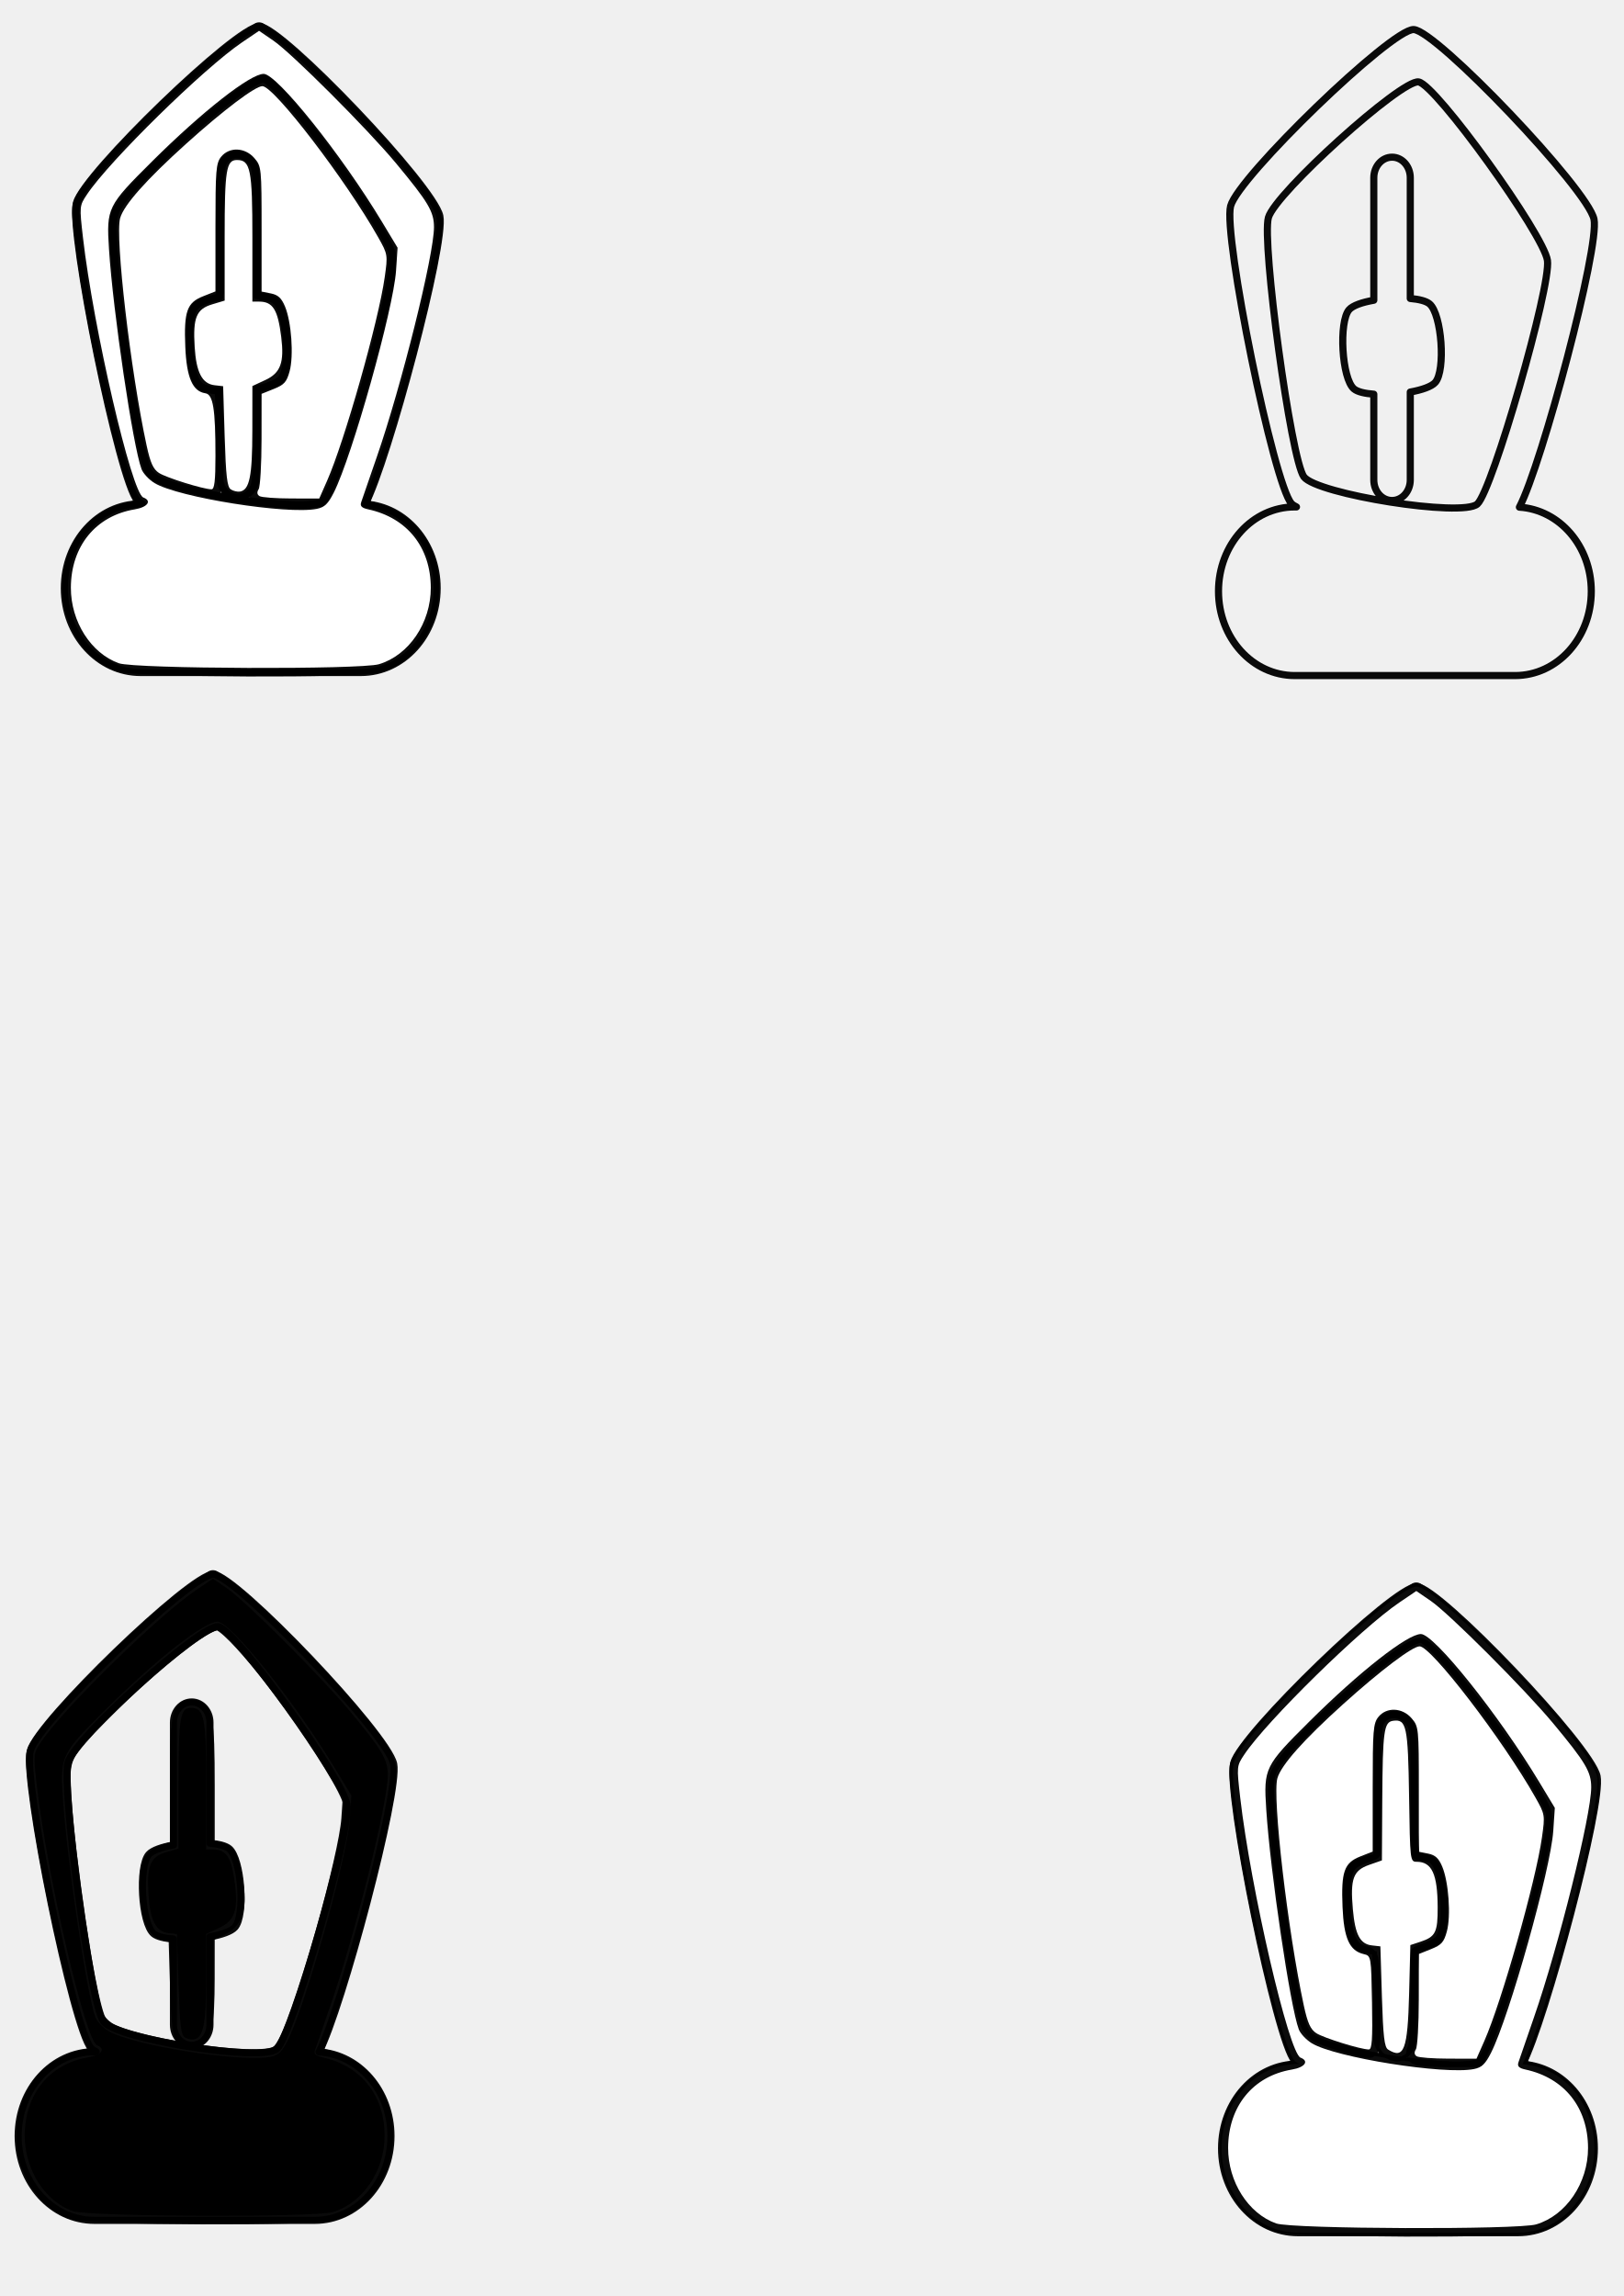
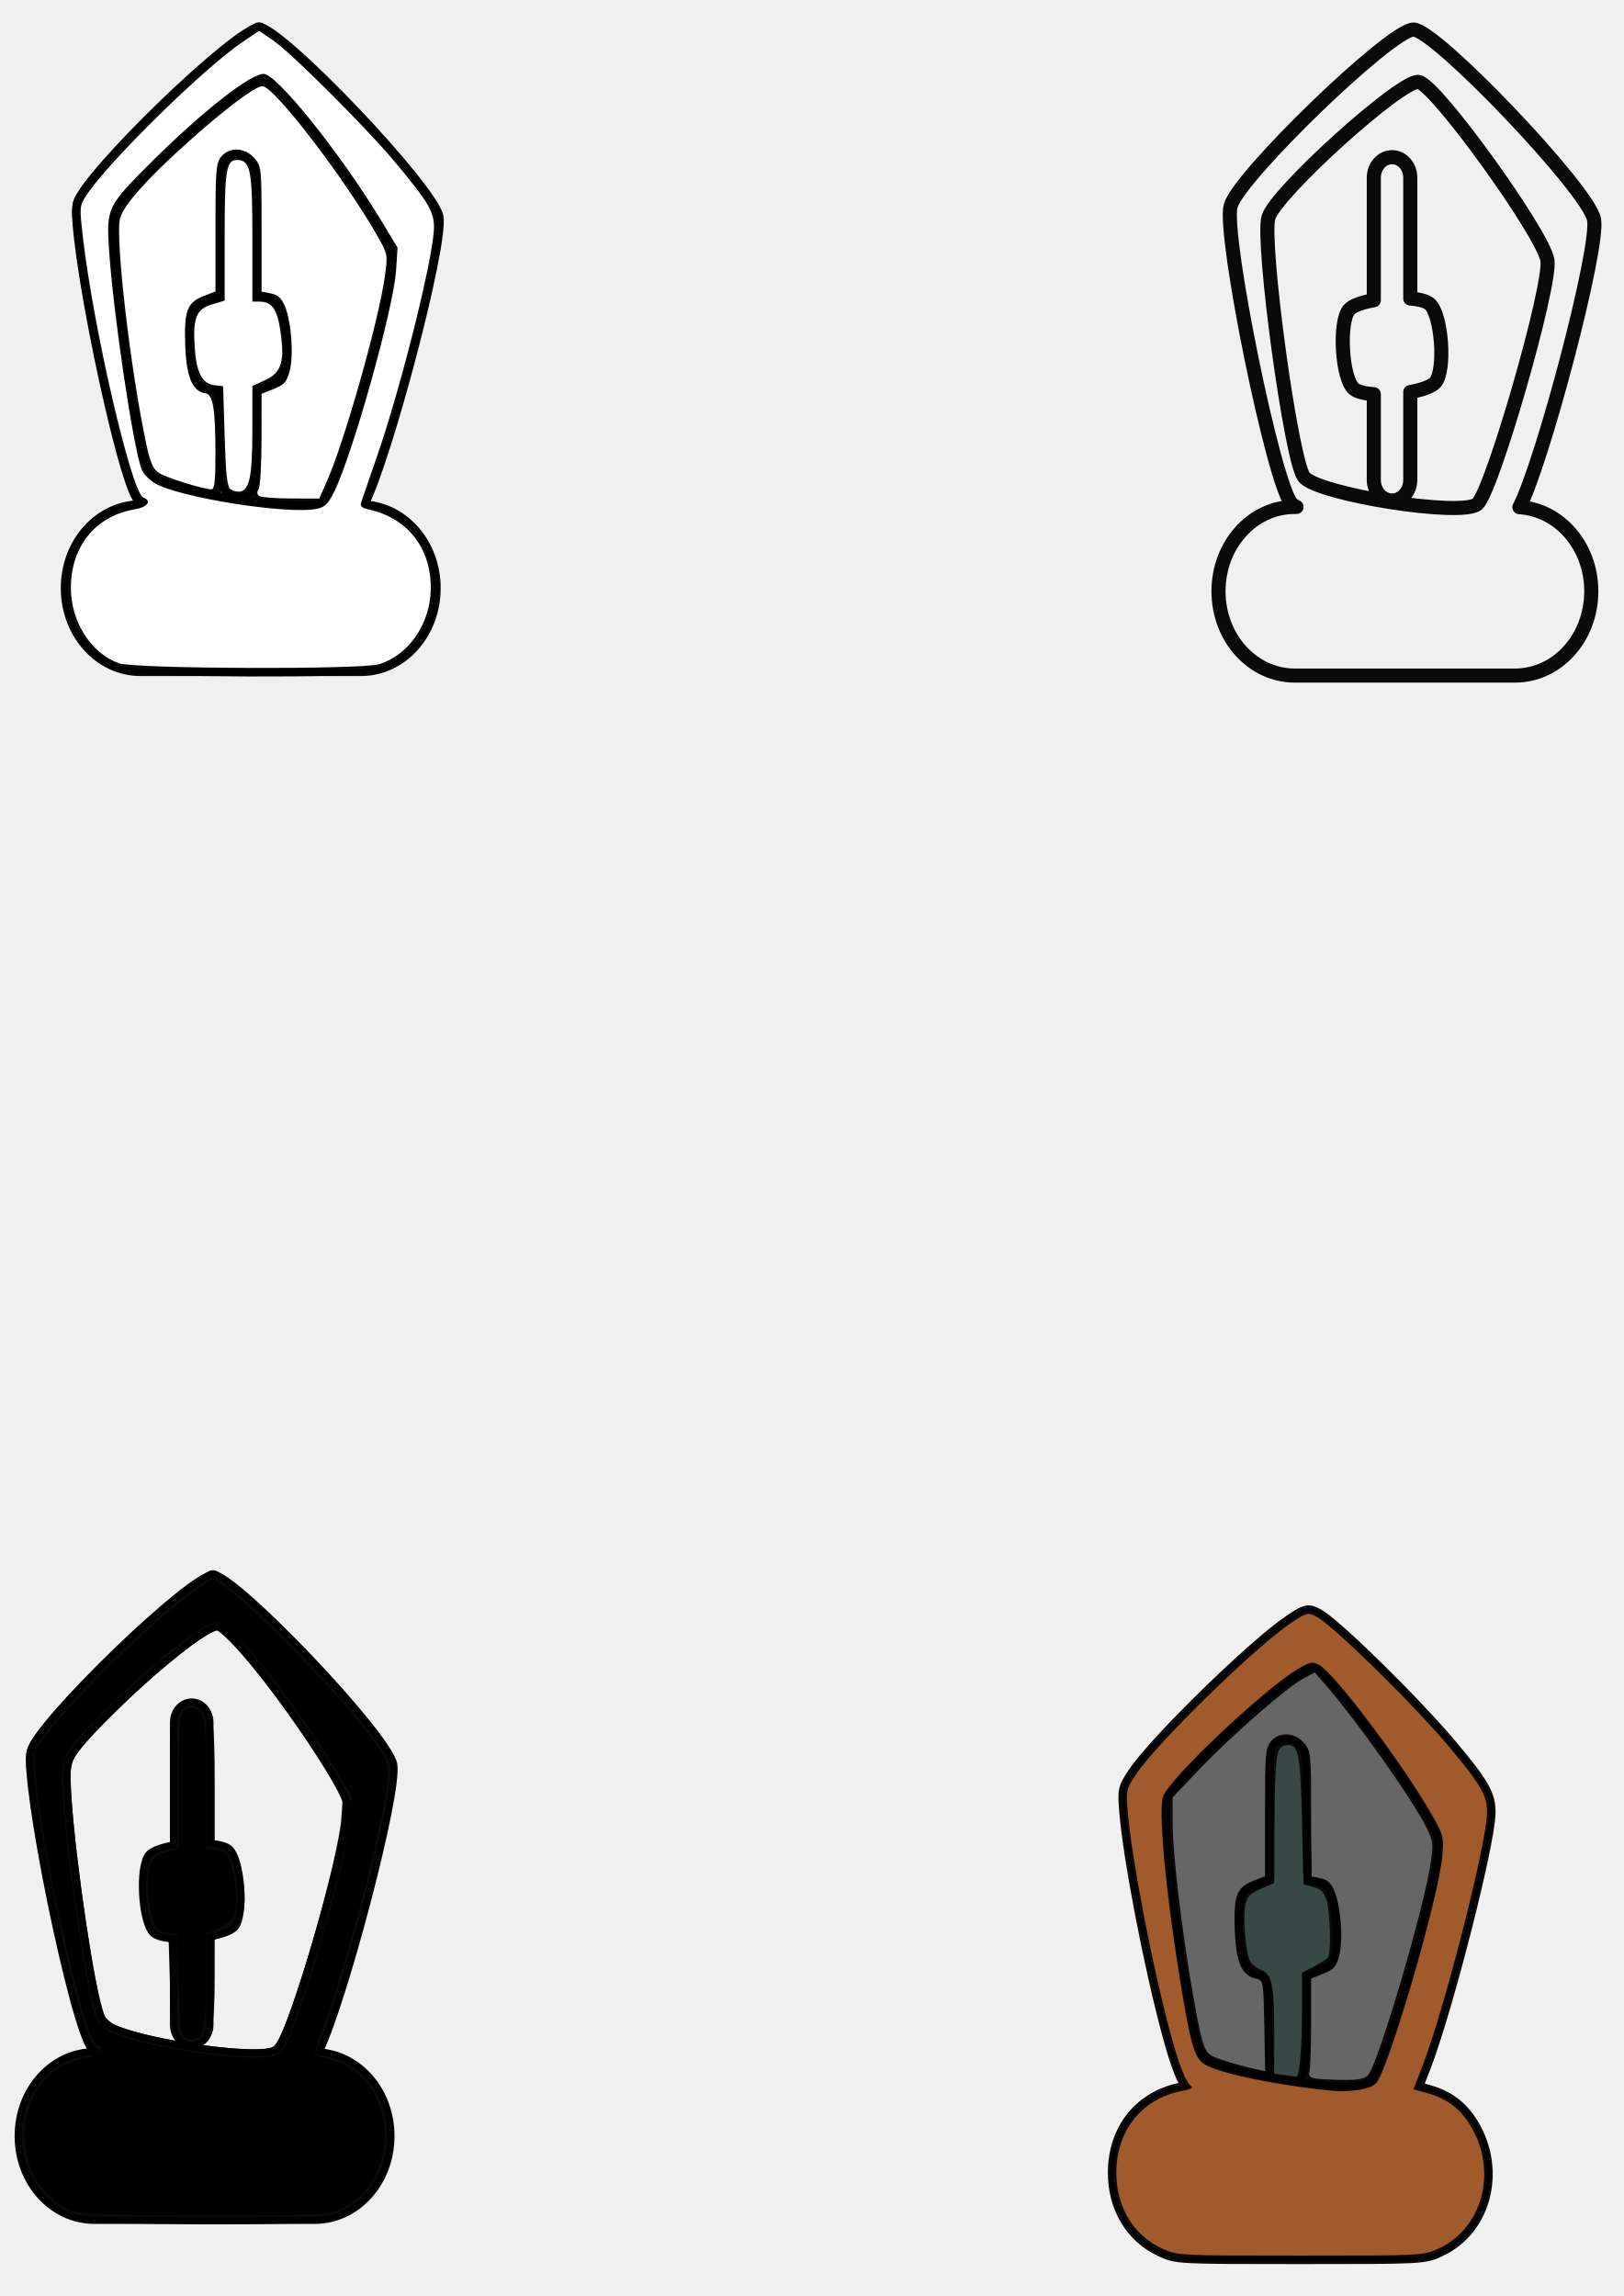
<svg xmlns="http://www.w3.org/2000/svg" width="210mm" height="297mm" viewBox="0 0 210 297" version="1.1" id="svg5">
  <defs id="defs2">
    </defs>
  <g id="layer1">
-     <path id="path3130" style="fill:none;stroke:#000000;stroke-width:0.924;stroke-linecap:round;stroke-linejoin:round;stroke-opacity:0.955;paint-order:stroke markers fill" d="m 180.039,20.332 c -1.307,0 -2.359,1.189 -2.359,2.665 v 15.84 c -1.474,0.257 -2.719,0.675 -3.196,1.225 -1.352,1.558 -0.961,8.909 0.632,10.244 0.457,0.383 1.412,0.6 2.564,0.685 v 11.087 c 0,1.476 1.052,2.664 2.359,2.664 1.307,0 2.358,-1.188 2.358,-2.664 V 50.712 c 1.489,-0.271 2.748,-0.699 3.23,-1.245 1.367,-1.548 0.844,-8.811 -0.733,-10.153 -0.447,-0.38 -1.376,-0.605 -2.497,-0.704 v -15.614 c 0,-1.476 -1.052,-2.665 -2.358,-2.665 z m 11.034,44.862 c -1.934,1.745 -20.752,-1.257 -22.434,-3.512 -1.683,-2.254 -5.486,-30.373 -4.591,-33.541 0.895,-3.167 17.189,-17.881 19.423,-17.545 2.234,0.336 16.182,19.725 16.667,23.09 0.484,3.365 -7.13,29.763 -9.064,31.508 z M 182.834,3.822 c -2.899,-0.077 -22.677,19.055 -23.673,22.827 -0.996,3.772 5.587,36.029 7.876,38.497 0.137,0.148 0.357,0.29 0.642,0.428 h -0.221 c -5.465,0 -9.864,4.864 -9.864,10.907 0,6.042 4.399,10.907 9.864,10.907 h 28.485 c 5.465,0 9.864,-4.864 9.864,-10.907 0,-5.83 -4.1,-10.55 -9.297,-10.875 2.926,-5.586 10.39,-33.629 9.649,-37.246 -0.793,-3.875 -20.427,-24.461 -23.326,-24.537 z" />
-     <g id="g1281" style="fill:#ffffff">
-       <path id="path3132" style="fill:#ffffff;stroke:#000000;stroke-width:0.924;stroke-linecap:round;stroke-linejoin:round;stroke-opacity:0.955;paint-order:stroke markers fill" d="m 180.437,221.751 c -1.307,0 -2.359,1.189 -2.359,2.665 v 15.84 c -1.474,0.257 -2.719,0.675 -3.196,1.225 -1.352,1.558 -0.961,8.909 0.632,10.244 0.457,0.383 1.412,0.6 2.564,0.685 v 11.087 c 0,1.476 1.052,2.664 2.359,2.664 1.307,0 2.358,-1.188 2.358,-2.664 v -11.365 c 1.489,-0.271 2.748,-0.699 3.23,-1.245 1.367,-1.548 0.844,-8.811 -0.733,-10.153 -0.447,-0.38 -1.376,-0.605 -2.497,-0.704 v -15.614 c 0,-1.476 -1.052,-2.665 -2.358,-2.665 z m 11.034,44.862 c -1.934,1.745 -20.752,-1.257 -22.434,-3.512 -1.683,-2.254 -5.486,-30.373 -4.591,-33.541 0.895,-3.167 17.189,-17.881 19.423,-17.545 2.234,0.336 16.182,19.725 16.667,23.09 0.484,3.365 -7.13,29.763 -9.064,31.508 z m -8.239,-61.372 c -2.899,-0.077 -22.677,19.055 -23.673,22.827 -0.996,3.772 5.587,36.029 7.876,38.497 0.137,0.148 0.357,0.29 0.642,0.428 h -0.221 c -5.465,0 -9.864,4.864 -9.864,10.907 0,6.042 4.399,10.907 9.864,10.907 h 28.485 c 5.465,0 9.864,-4.864 9.864,-10.907 0,-5.83 -4.1,-10.55 -9.297,-10.875 2.926,-5.586 10.39,-33.629 9.649,-37.246 -0.793,-3.875 -20.427,-24.461 -23.326,-24.537 z" />
-       <path style="fill:#ffffff;stroke:#000000;stroke-width:8.33;stroke-linecap:round;stroke-linejoin:round;stroke-opacity:0.955;paint-order:stroke markers fill" d="m 623.796,1087.035 c -13.642,-4.862 -23.49,-20.357 -23.459,-36.906 0.038,-20.271 12.14,-35.147 31.17,-38.316 6.328,-1.054 8.579,-4.153 4.229,-5.823 -5.705,-2.189 -24.386,-82.687 -29.485,-127.049 -1.762,-15.334 -1.745,-15.524 1.933,-21.063 10.826,-16.304 57.148,-61.757 75.826,-74.403 l 8.309,-5.626 7.018,4.799 c 8.941,6.114 45.963,43.139 59.857,59.862 15.878,19.111 18.624,23.726 18.624,31.3 0,13.727 -15.934,77.797 -27.948,112.378 -3.737,10.757 -7.173,20.712 -7.635,22.123 -0.623,1.904 0.267,2.804 3.455,3.494 19.006,4.114 30.539,18.568 30.576,38.323 0.032,17.173 -10.68,32.986 -25.315,37.37 -8.995,2.695 -119.422,2.292 -127.154,-0.464 z m 96.741,-75.474 c 3.771,-0.754 5.52,-2.421 8.29,-7.899 8.98,-17.759 29.193,-89.784 30.448,-108.495 l 0.757,-11.284 -7.704,-12.788 c -19.744,-32.773 -51.29,-72.215 -57.757,-72.215 -6.56,0 -30.063,18.439 -54.57,42.813 -21.832,21.713 -22.336,22.741 -21.044,42.881 1.954,30.467 11.74,96.6 15.922,107.598 0.793,2.087 3.65,5.137 6.348,6.777 11.531,7.013 64.884,15.497 79.31,12.612 z" id="path886" transform="scale(0.2645833)" />
-       <path style="fill:#ffffff;stroke:#000000;stroke-width:8.33;stroke-linecap:round;stroke-linejoin:round;stroke-opacity:0.955;paint-order:stroke markers fill" d="m 692.518,1005.308 c -1.188,-0.755 -1.324,-1.9 -0.399,-3.362 0.771,-1.219 1.412,-12.209 1.425,-24.42 l 0.023,-22.203 6.002,-2.402 c 5.056,-2.023 6.269,-3.385 7.696,-8.639 2.062,-7.594 0.889,-24.139 -2.243,-31.636 -1.733,-4.148 -3.415,-5.716 -6.875,-6.408 l -4.58,-0.916 v -30.57 c 0,-29.888 -0.079,-30.661 -3.523,-34.666 -4.569,-5.312 -12.254,-5.628 -16.27,-0.669 -2.497,3.084 -2.775,6.547 -2.775,34.626 v 31.199 l -6.008,2.36 c -7.952,3.124 -9.456,7.393 -8.729,24.783 0.638,15.253 3.384,21.349 10.358,22.992 3.611,0.851 3.627,0.944 4.041,23.731 0.326,17.96 -0.004,22.877 -1.537,22.877 -3.956,0 -22.158,-5.646 -25.714,-7.976 -2.825,-1.851 -4.218,-4.933 -6.048,-13.388 -7.841,-36.218 -15.522,-102.248 -12.941,-111.247 1.842,-6.422 12.801,-18.763 32.2,-36.261 18.207,-16.423 33.805,-28.216 37.32,-28.216 5.678,0 40.776,45.817 56.599,73.885 4.701,8.34 4.739,8.571 3.193,19.558 -3.029,21.522 -19.648,80.227 -28.17,99.507 l -3.824,8.651 -13.711,-0.023 c -7.541,-0.012 -14.522,-0.538 -15.512,-1.168 z" id="path962" transform="scale(0.2645833)" />
-       <path style="fill:#ffffff;stroke:#000000;stroke-width:8.33;stroke-linecap:round;stroke-linejoin:round;stroke-opacity:0.955;paint-order:stroke markers fill" d="m 678.522,1002.021 c -1.801,-1.136 -2.409,-6.37 -3.009,-25.929 l -0.752,-24.506 -4.17,-0.479 c -5.756,-0.661 -8.173,-5.244 -9.273,-17.575 -1.335,-14.974 0.142,-19.048 7.896,-21.769 l 6.299,-2.21 0.178,-29.384 c 0.205,-33.84 0.795,-38.224 5.229,-38.859 6.591,-0.945 7.35,2.604 7.864,36.784 0.479,31.839 0.512,32.119 3.761,32.142 7.393,0.052 10.132,5.982 10.216,22.12 0.064,12.317 -1.028,14.526 -8.385,16.954 l -4.967,1.639 -0.607,23.846 c -0.697,27.369 -2.496,32.135 -10.281,27.226 z" id="path1038" transform="scale(0.2645833)" />
-     </g>
+     <path id="path3130" style="fill:none;stroke:#000000;stroke-width:1.824;stroke-linecap:round;stroke-linejoin:round;stroke-opacity:0.955;paint-order:stroke markers fill;stroke-miterlimit:4;stroke-dasharray:none" d="m 180.039,20.332 c -1.307,0 -2.359,1.189 -2.359,2.665 v 15.84 c -1.474,0.257 -2.719,0.675 -3.196,1.225 -1.352,1.558 -0.961,8.909 0.632,10.244 0.457,0.383 1.412,0.6 2.564,0.685 v 11.087 c 0,1.476 1.052,2.664 2.359,2.664 1.307,0 2.358,-1.188 2.358,-2.664 V 50.712 c 1.489,-0.271 2.748,-0.699 3.23,-1.245 1.367,-1.548 0.844,-8.811 -0.733,-10.153 -0.447,-0.38 -1.376,-0.605 -2.497,-0.704 v -15.614 c 0,-1.476 -1.052,-2.665 -2.358,-2.665 z m 11.034,44.862 c -1.934,1.745 -20.752,-1.257 -22.434,-3.512 -1.683,-2.254 -5.486,-30.373 -4.591,-33.541 0.895,-3.167 17.189,-17.881 19.423,-17.545 2.234,0.336 16.182,19.725 16.667,23.09 0.484,3.365 -7.13,29.763 -9.064,31.508 z M 182.834,3.822 c -2.899,-0.077 -22.677,19.055 -23.673,22.827 -0.996,3.772 5.587,36.029 7.876,38.497 0.137,0.148 0.357,0.29 0.642,0.428 h -0.221 c -5.465,0 -9.864,4.864 -9.864,10.907 0,6.042 4.399,10.907 9.864,10.907 h 28.485 c 5.465,0 9.864,-4.864 9.864,-10.907 0,-5.83 -4.1,-10.55 -9.297,-10.875 2.926,-5.586 10.39,-33.629 9.649,-37.246 -0.793,-3.875 -20.427,-24.461 -23.326,-24.537 z" />
    <g id="g1275">
      <path id="path3128" style="fill:none;stroke:#000000;stroke-width:0.924;stroke-linecap:round;stroke-linejoin:round;stroke-opacity:0.955;paint-order:stroke markers fill" d="m 24.796,220.159 c -1.307,0 -2.359,1.189 -2.359,2.665 v 15.84 c -1.474,0.257 -2.719,0.675 -3.196,1.225 -1.352,1.558 -0.961,8.909 0.632,10.244 0.457,0.383 1.412,0.6 2.564,0.685 v 11.087 c 0,1.476 1.052,2.664 2.359,2.664 1.307,0 2.358,-1.188 2.358,-2.664 v -11.365 c 1.489,-0.271 2.748,-0.699 3.23,-1.245 1.367,-1.548 0.844,-8.811 -0.733,-10.153 -0.447,-0.38 -1.376,-0.605 -2.497,-0.704 v -15.614 c 0,-1.476 -1.052,-2.665 -2.358,-2.665 z m 11.034,44.862 c -1.934,1.745 -20.752,-1.257 -22.434,-3.512 -1.683,-2.254 -5.486,-30.373 -4.591,-33.541 0.896,-3.167 17.189,-17.881 19.423,-17.545 2.234,0.336 16.182,19.725 16.667,23.09 0.484,3.365 -7.13,29.763 -9.064,31.508 z m -8.239,-61.372 c -2.899,-0.077 -22.677,19.055 -23.673,22.827 -0.996,3.772 5.587,36.029 7.876,38.497 0.137,0.148 0.357,0.29 0.642,0.428 h -0.221 c -5.465,0 -9.864,4.864 -9.864,10.907 0,6.042 4.399,10.907 9.864,10.907 h 28.485 c 5.465,0 9.864,-4.864 9.864,-10.907 0,-5.83 -4.1,-10.55 -9.297,-10.875 2.926,-5.586 10.39,-33.629 9.649,-37.246 -0.793,-3.875 -20.427,-24.461 -23.326,-24.537 z" />
      <path style="fill:#000000;stroke:#000000;stroke-width:8.33;stroke-linecap:round;stroke-linejoin:round;stroke-opacity:0.955;paint-order:stroke markers fill" d="m 35.543,1081.017 c -13.642,-4.863 -23.49,-20.357 -23.459,-36.906 0.038,-20.271 12.14,-35.147 31.17,-38.316 6.328,-1.054 8.579,-4.153 4.229,-5.823 -5.705,-2.189 -24.386,-82.687 -29.485,-127.049 -1.762,-15.334 -1.745,-15.524 1.933,-21.063 10.826,-16.304 57.148,-61.757 75.826,-74.403 l 8.309,-5.626 7.018,4.799 c 8.941,6.114 45.963,43.139 59.857,59.862 15.878,19.111 18.624,23.726 18.624,31.3 0,13.727 -15.934,77.797 -27.948,112.378 -3.737,10.757 -7.173,20.712 -7.635,22.123 -0.623,1.904 0.267,2.804 3.455,3.494 19.006,4.114 30.539,18.568 30.576,38.324 0.032,17.173 -10.68,32.986 -25.315,37.37 -8.995,2.695 -119.422,2.292 -127.154,-0.464 z m 96.741,-75.474 c 3.771,-0.754 5.52,-2.421 8.29,-7.899 8.98,-17.759 29.193,-89.784 30.448,-108.495 l 0.757,-11.284 -7.704,-12.788 c -19.744,-32.773 -51.29,-72.215 -57.757,-72.215 -6.56,0 -30.063,18.439 -54.57,42.813 -21.832,21.713 -22.336,22.741 -21.044,42.881 1.954,30.467 11.74,96.6 15.922,107.598 0.793,2.087 3.65,5.137 6.348,6.777 11.531,7.013 64.884,15.497 79.31,12.611 z" id="path1114" transform="scale(0.2645833)" />
      <path style="fill:#000000;stroke:#000000;stroke-width:8.33;stroke-linecap:round;stroke-linejoin:round;stroke-opacity:0.955;paint-order:stroke markers fill" d="m 90.269,996.024 c -1.8,-1.152 -2.409,-6.404 -3.009,-25.95 l -0.752,-24.506 -4.17,-0.479 c -6.103,-0.701 -8.975,-6.242 -9.744,-18.792 -0.875,-14.294 0.836,-18.434 8.58,-20.754 l 6.086,-1.823 v -31.455 c 0,-32.435 0.777,-37.275 5.986,-37.275 6.629,0 7.555,4.648 7.555,37.947 V 904.194 l 3.385,0.023 c 6.646,0.045 9.064,3.946 10.71,17.279 1.546,12.524 -0.308,17.578 -7.713,21.024 l -6.382,2.97 -0.022,21.854 c -0.023,22.267 -1.373,28.923 -6.034,29.737 -1.22,0.213 -3.234,-0.262 -4.476,-1.057 z" id="path1153" transform="scale(0.2645833)" />
    </g>
    <g id="g1539">
      <path id="rect2575" style="fill:none;stroke:#000000;stroke-width:0.924;stroke-linecap:round;stroke-linejoin:round;stroke-opacity:0.955;paint-order:stroke markers fill" d="m 30.766,19.934 c -1.307,0 -2.359,1.189 -2.359,2.665 v 15.84 c -1.474,0.257 -2.719,0.675 -3.196,1.225 -1.352,1.558 -0.961,8.909 0.632,10.244 0.457,0.383 1.412,0.6 2.564,0.685 v 11.087 c 0,1.476 1.052,2.664 2.359,2.664 1.307,0 2.358,-1.188 2.358,-2.664 V 50.314 c 1.489,-0.271 2.748,-0.699 3.23,-1.245 1.367,-1.548 0.844,-8.811 -0.733,-10.153 -0.447,-0.38 -1.376,-0.605 -2.497,-0.704 v -15.614 c 0,-1.476 -1.052,-2.665 -2.358,-2.665 z m 11.034,44.862 c -1.934,1.745 -20.752,-1.257 -22.434,-3.512 -1.683,-2.254 -5.486,-30.373 -4.591,-33.541 0.896,-3.167 17.189,-17.881 19.423,-17.545 2.234,0.336 16.182,19.725 16.667,23.09 0.484,3.365 -7.13,29.763 -9.064,31.508 z M 33.561,3.424 C 30.663,3.348 10.884,22.479 9.888,26.251 c -0.996,3.772 5.587,36.029 7.876,38.497 0.137,0.148 0.357,0.29 0.642,0.428 h -0.221 c -5.465,0 -9.864,4.864 -9.864,10.907 0,6.042 4.399,10.907 9.864,10.907 h 28.485 c 5.465,0 9.864,-4.864 9.864,-10.907 0,-5.83 -4.1,-10.55 -9.297,-10.875 C 50.164,59.623 57.627,31.579 56.887,27.962 56.093,24.087 36.46,3.501 33.561,3.424 Z" />
      <path style="fill:#ffffff;stroke:#000000;stroke-width:8.33;stroke-linecap:round;stroke-linejoin:round;stroke-opacity:0.955;paint-order:stroke markers fill" d="m 58.11,324.262 c -13.642,-4.863 -23.49,-20.357 -23.459,-36.906 0.038,-20.271 12.14,-35.147 31.17,-38.316 6.328,-1.054 8.579,-4.153 4.229,-5.823 C 64.345,241.028 45.663,160.53 40.565,116.168 38.803,100.835 38.82,100.644 42.498,95.106 53.323,78.802 99.646,33.349 118.323,20.703 l 8.309,-5.626 7.018,4.799 c 8.941,6.114 45.963,43.139 59.857,59.862 15.878,19.111 18.624,23.726 18.624,31.3 0,13.727 -15.934,77.797 -27.948,112.378 -3.737,10.757 -7.173,20.712 -7.635,22.123 -0.623,1.904 0.267,2.804 3.455,3.494 19.006,4.114 30.539,18.568 30.576,38.323 0.032,17.173 -10.68,32.986 -25.316,37.371 -8.995,2.695 -119.422,2.292 -127.154,-0.464 z m 96.741,-75.474 c 3.771,-0.754 5.52,-2.421 8.29,-7.899 8.98,-17.759 29.193,-89.784 30.448,-108.495 l 0.757,-11.284 -7.704,-12.788 C 166.899,75.55 135.353,36.108 128.886,36.108 c -6.56,0 -30.063,18.439 -54.57,42.813 C 52.484,100.634 51.98,101.661 53.272,121.801 55.226,152.269 65.012,218.402 69.193,229.399 c 0.793,2.087 3.65,5.137 6.348,6.777 11.531,7.013 64.884,15.497 79.31,12.611 z" id="path1338" transform="scale(0.2645833)" />
      <path style="fill:#ffffff;stroke:#000000;stroke-width:8.33;stroke-linecap:round;stroke-linejoin:round;stroke-opacity:0.955;paint-order:stroke markers fill" d="m 112.836,239.269 c -1.8,-1.152 -2.409,-6.404 -3.009,-25.95 l -0.752,-24.506 -4.17,-0.479 c -6.103,-0.701 -8.975,-6.242 -9.744,-18.792 -0.875,-14.294 0.836,-18.434 8.58,-20.754 l 6.086,-1.823 v -31.455 c 0,-32.435 0.777,-37.275 5.986,-37.275 6.629,0 7.555,4.648 7.555,37.947 v 31.259 l 3.385,0.023 c 6.646,0.045 9.064,3.946 10.71,17.279 1.546,12.524 -0.308,17.578 -7.713,21.024 l -6.382,2.97 -0.022,21.854 c -0.023,22.267 -1.373,28.923 -6.034,29.737 -1.22,0.213 -3.234,-0.262 -4.476,-1.057 z" id="path1377" transform="scale(0.2645833)" />
      <path style="fill:#ffffff;stroke:#000000;stroke-width:8.33;stroke-linecap:round;stroke-linejoin:round;stroke-opacity:0.955;paint-order:stroke markers fill" d="m 126.832,242.535 c -1.188,-0.755 -1.324,-1.9 -0.399,-3.362 0.771,-1.219 1.412,-12.209 1.425,-24.42 l 0.023,-22.203 6.002,-2.402 c 5.056,-2.023 6.269,-3.385 7.696,-8.639 2.062,-7.594 0.889,-24.139 -2.243,-31.636 -1.733,-4.148 -3.415,-5.716 -6.875,-6.408 l -4.58,-0.916 v -30.57 c 0,-29.888 -0.079,-30.661 -3.523,-34.666 -4.569,-5.312 -12.254,-5.628 -16.27,-0.669 -2.497,3.084 -2.775,6.547 -2.775,34.626 v 31.199 l -6.008,2.36 c -7.952,3.124 -9.456,7.393 -8.729,24.783 0.626,14.97 3.549,21.728 9.804,22.665 3.802,0.569 4.932,7.582 4.932,30.596 0,12.217 -0.483,16.339 -1.913,16.339 -3.924,0 -22.137,-5.658 -25.675,-7.976 -2.825,-1.851 -4.217,-4.933 -6.048,-13.388 C 63.837,181.631 56.156,115.601 58.737,106.602 c 1.842,-6.422 12.801,-18.763 32.2,-36.261 18.207,-16.423 33.805,-28.216 37.32,-28.216 5.678,0 40.776,45.817 56.599,73.885 4.701,8.34 4.739,8.571 3.193,19.558 -3.029,21.522 -19.648,80.227 -28.17,99.507 l -3.824,8.651 -13.711,-0.023 c -7.541,-0.012 -14.522,-0.538 -15.512,-1.168 z" id="path1416" transform="scale(0.2645833)" />
    </g>
+     <g id="g1755">
+       <path id="path3132" style="fill:#ffffff;stroke:#000000;stroke-width:0.924;stroke-linecap:round;stroke-linejoin:round;stroke-opacity:0.955;paint-order:stroke markers fill" d="m 166.505,224.935 c -1.307,0 -2.359,1.189 -2.359,2.665 v 15.84 c -1.474,0.257 -2.719,0.675 -3.196,1.225 -1.352,1.558 -0.961,8.909 0.632,10.244 0.457,0.383 1.412,0.6 2.564,0.685 v 11.087 c 0,1.476 1.052,2.664 2.359,2.664 1.307,0 2.358,-1.188 2.358,-2.664 v -11.365 c 1.489,-0.271 2.748,-0.699 3.23,-1.245 1.367,-1.548 0.844,-8.811 -0.733,-10.153 -0.447,-0.38 -1.376,-0.605 -2.497,-0.704 v -15.614 c 0,-1.476 -1.052,-2.665 -2.358,-2.665 z m 11.034,44.862 c -1.934,1.745 -20.752,-1.257 -22.434,-3.512 -1.683,-2.254 -5.486,-30.373 -4.591,-33.541 0.895,-3.167 17.189,-17.881 19.423,-17.545 2.234,0.336 16.182,19.725 16.667,23.09 0.484,3.365 -7.13,29.763 -9.064,31.508 z m -8.239,-61.372 c -2.899,-0.077 -22.677,19.055 -23.673,22.827 -0.996,3.772 5.587,36.029 7.876,38.497 0.137,0.148 0.357,0.29 0.642,0.428 h -0.221 c -5.465,0 -9.864,4.864 -9.864,10.907 0,6.042 4.399,10.907 9.864,10.907 h 28.485 c 5.465,0 9.864,-4.864 9.864,-10.907 0,-5.83 -4.1,-10.55 -9.297,-10.875 2.926,-5.586 10.39,-33.629 9.649,-37.246 -0.793,-3.875 -20.427,-24.461 -23.326,-24.537 z" />
+       <path style="fill:#a05a2c;stroke:#000000;stroke-width:8.33;stroke-linecap:round;stroke-linejoin:round;stroke-opacity:0.955;paint-order:stroke markers fill" d="m 567.881,1099.225 c -13.898,-6.472 -22.21,-20.35 -22.176,-37.025 0.043,-20.839 12.723,-36.426 32.541,-40.002 3.185,-0.575 5.141,-1.465 4.347,-1.978 -2.869,-1.854 -6.297,-10.566 -10.784,-27.403 -8.791,-32.988 -18.573,-83.918 -20.488,-106.677 -0.922,-10.962 -0.808,-11.494 3.996,-18.665 10.433,-15.572 58.66,-62.63 76.042,-74.198 7.37,-4.905 7.961,-5.049 12.036,-2.942 8.229,4.255 47.64,42.953 65.428,64.244 15.279,18.288 18.247,23.525 18.059,31.876 -0.353,15.654 -20.983,96.41 -31.643,123.862 l -4.349,11.2 6.228,1.655 c 9.029,2.4 15.46,6.807 20.324,13.928 15.033,22.009 8.323,51.714 -14.035,62.124 -7.56,3.52 -7.773,3.531 -67.763,3.531 -59.991,0 -60.203,-0.011 -67.763,-3.531 z m 104.813,-80.743 c 6.288,-7.274 30.84,-91.668 32.374,-111.279 0.736,-9.418 0.521,-10.2 -5.822,-21.171 -14.263,-24.669 -47.001,-68.053 -54.304,-71.962 -3.45,-1.847 -4.485,-1.669 -10.328,1.775 -16.465,9.705 -62.528,53.164 -66.058,62.325 -2.518,6.533 1.329,47.804 8.525,91.468 5.342,32.413 6.997,37.469 13.24,40.431 9.03,4.285 33.916,9.304 59.615,12.024 9.734,1.03 20.177,-0.627 22.758,-3.612 z" id="path1178" transform="scale(0.2645833)" />
+       <path style="fill:#666666;stroke:#000000;stroke-width:8.33;stroke-linecap:round;stroke-linejoin:round;stroke-opacity:0.955;paint-order:stroke markers fill" d="m 641.927,1015.972 c -1.694,-0.438 -2.413,-1.569 -1.881,-2.958 0.474,-1.236 0.863,-12.015 0.863,-23.952 V 967.358 l 6.002,-2.402 c 5.056,-2.023 6.269,-3.385 7.696,-8.639 2.062,-7.594 0.889,-24.139 -2.243,-31.636 -1.733,-4.148 -3.415,-5.716 -6.875,-6.408 l -4.58,-0.916 v -30.57 c 0,-29.888 -0.079,-30.661 -3.523,-34.666 -4.569,-5.312 -12.254,-5.628 -16.27,-0.669 -2.497,3.084 -2.775,6.547 -2.775,34.626 v 31.199 l -6.008,2.36 c -7.952,3.124 -9.456,7.393 -8.729,24.783 0.638,15.253 3.384,21.349 10.358,22.992 3.604,0.849 3.628,0.985 4.042,23.018 l 0.417,22.164 -4.178,-0.922 c -10.279,-2.269 -20.896,-5.597 -22.764,-7.134 -3.147,-2.59 -4.339,-6.836 -8.417,-29.976 -5.288,-30.009 -9.856,-68.647 -9.856,-83.368 v -12.421 l 13.164,-13.839 c 15.395,-16.183 42.651,-39.984 50.69,-44.263 l 5.608,-2.985 5.228,6.018 c 15.41,17.738 41.804,54.95 49.102,69.226 3.535,6.916 3.725,8.268 2.431,17.282 -3.29,22.907 -25.939,99.598 -30.871,104.53 -1.662,1.662 -5.246,2.241 -13.088,2.114 -5.94,-0.096 -12.035,-0.494 -13.543,-0.884 z" id="path1367" transform="scale(0.2645833)" />
+       <path style="fill:#374845;stroke:#000000;stroke-width:8.33;stroke-linecap:round;stroke-linejoin:round;stroke-opacity:0.955;paint-order:stroke markers fill" d="m 627.745,1014.437 -4.89,-0.607 v -20.87 c 0,-22.913 -1.113,-27.942 -6.652,-30.047 -2.033,-0.773 -4.326,-2.623 -5.095,-4.11 -2.09,-4.044 -3.586,-20.702 -2.418,-26.928 0.867,-4.623 2.031,-5.906 7.595,-8.367 l 6.57,-2.906 0.178,-28.891 c 0.205,-33.337 0.804,-37.732 5.229,-38.367 6.52,-0.934 7.334,2.7 8.133,36.315 l 0.752,31.65 4.777,1.235 c 3.622,0.936 5.186,2.471 6.465,6.349 1.812,5.492 2.379,25.39 0.796,27.952 -0.528,0.854 -3.621,2.91 -6.875,4.57 l -5.916,3.018 v 18.565 c 0,19.049 -1.201,32.712 -2.837,32.285 -0.508,-0.132 -3.124,-0.514 -5.813,-0.848 z" id="path1595" transform="scale(0.2645833)" />
+     </g>
  </g>
</svg>
